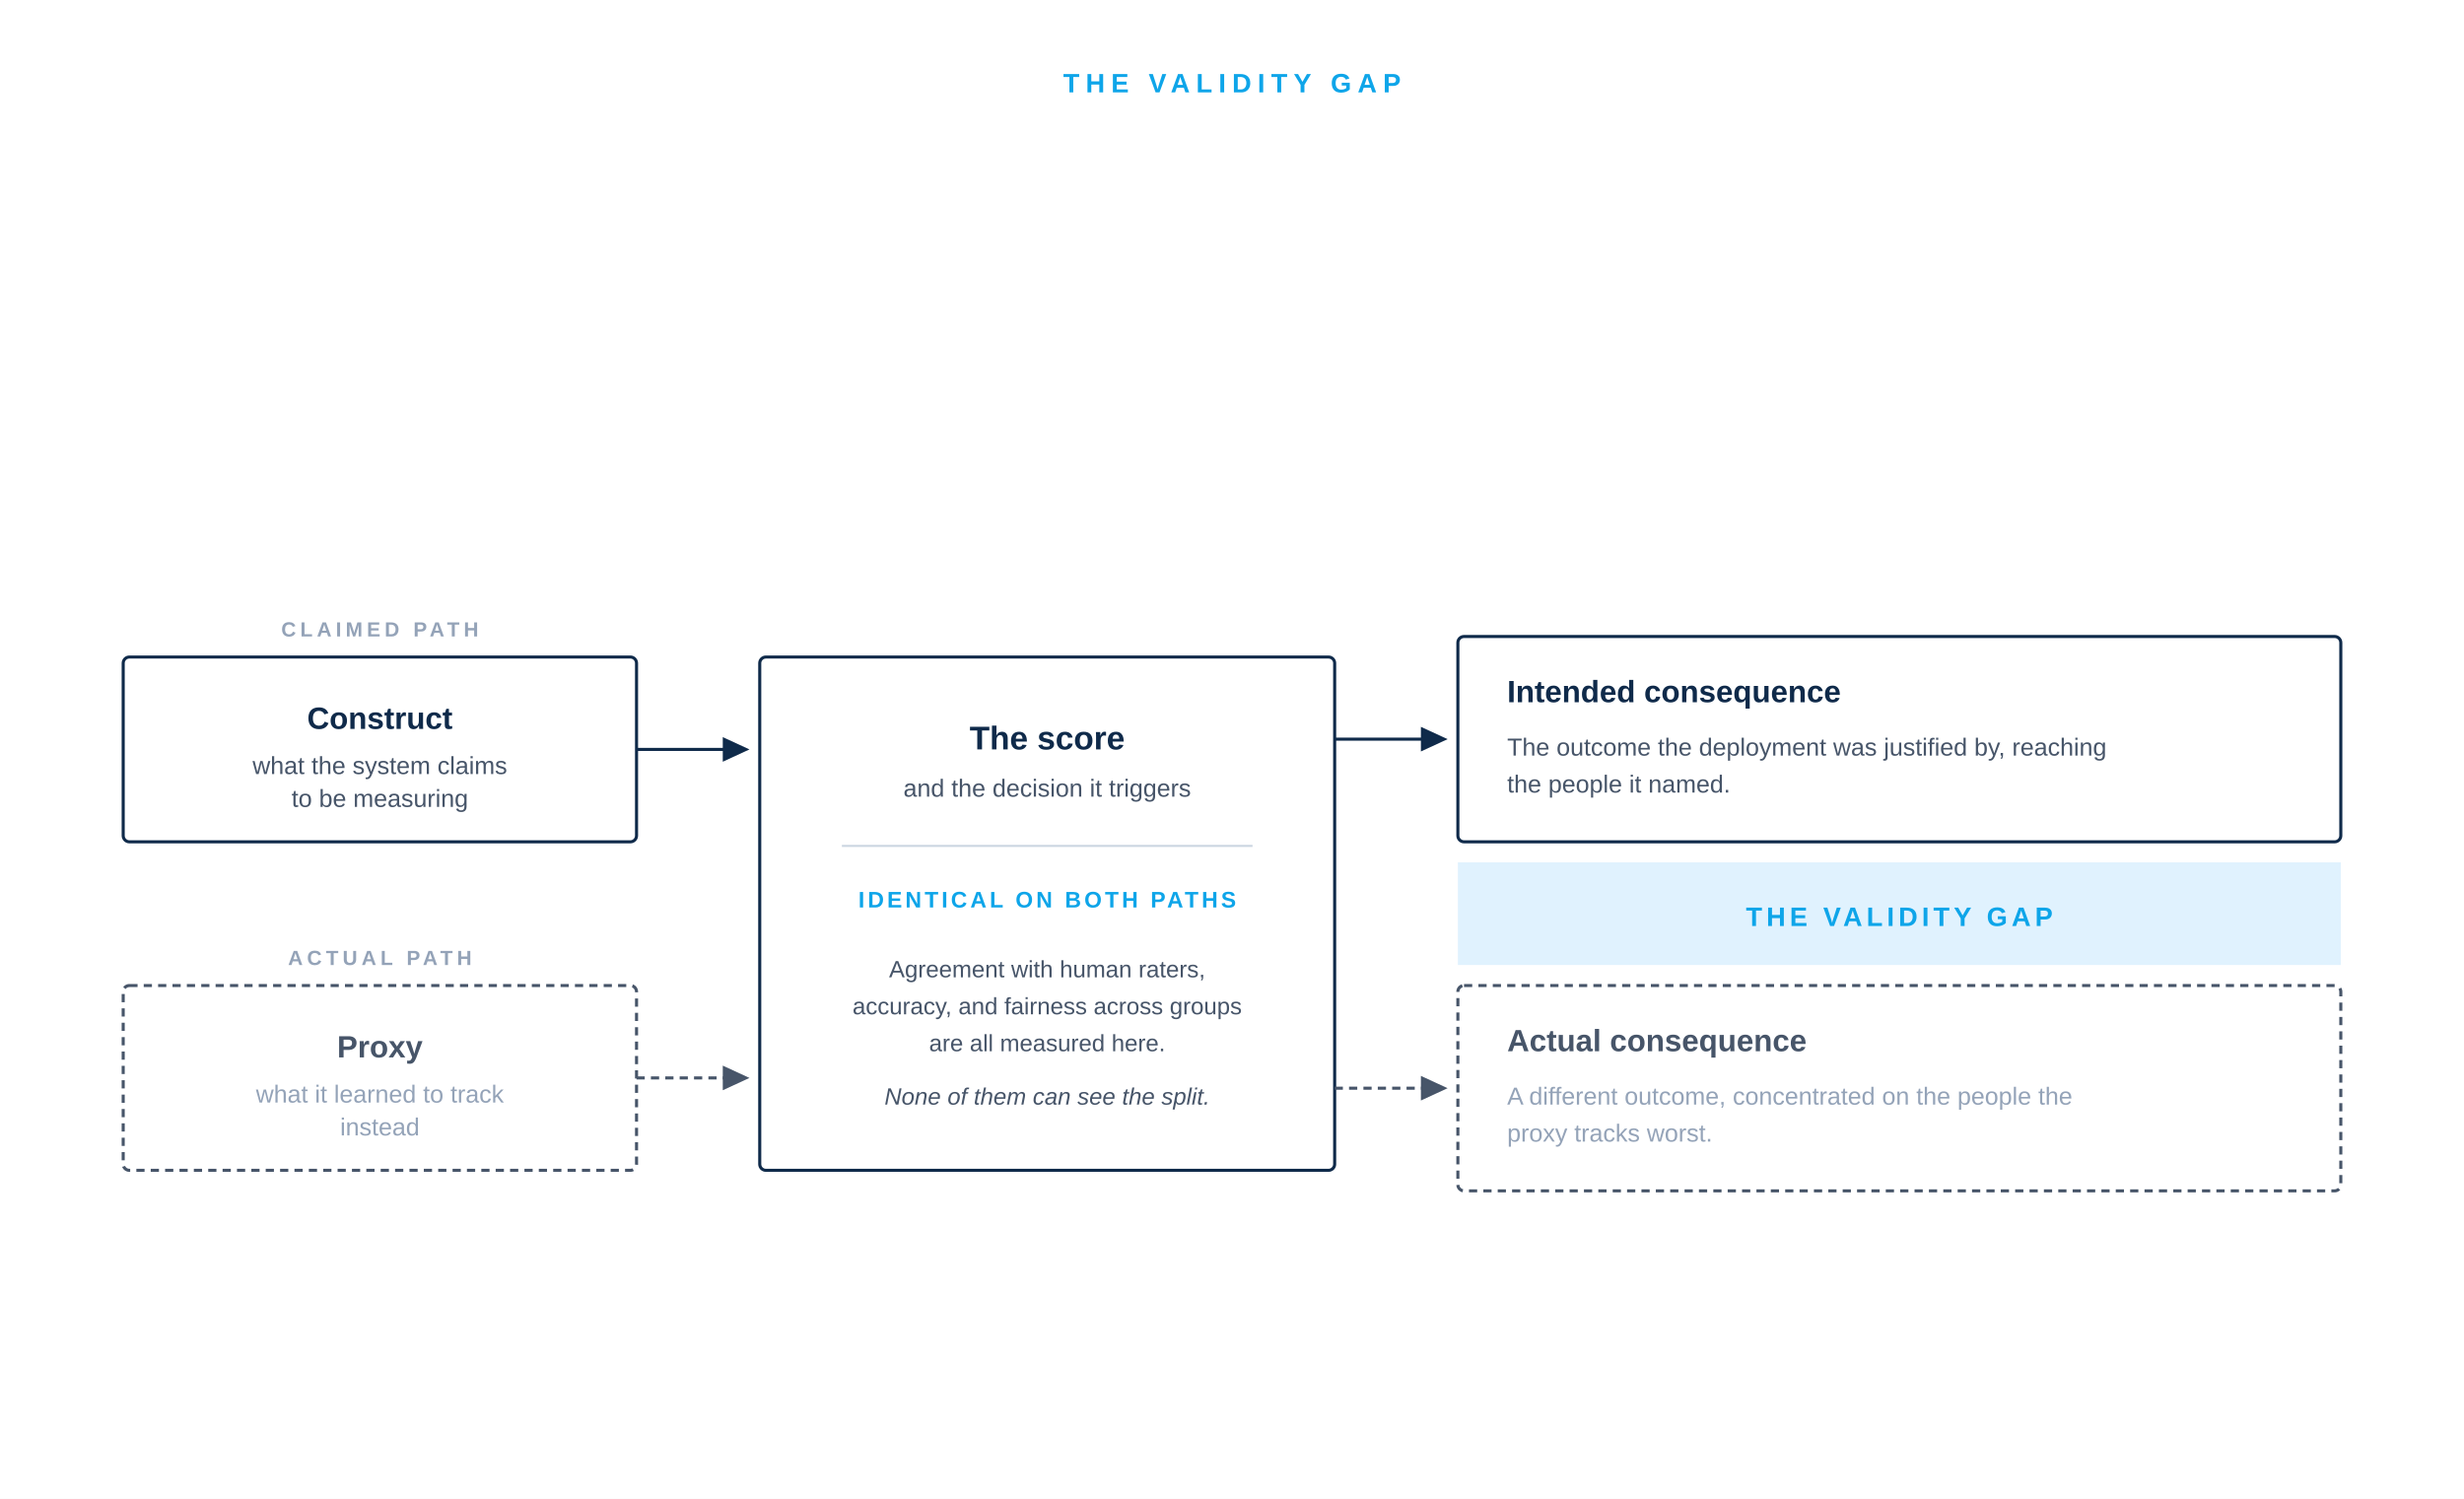
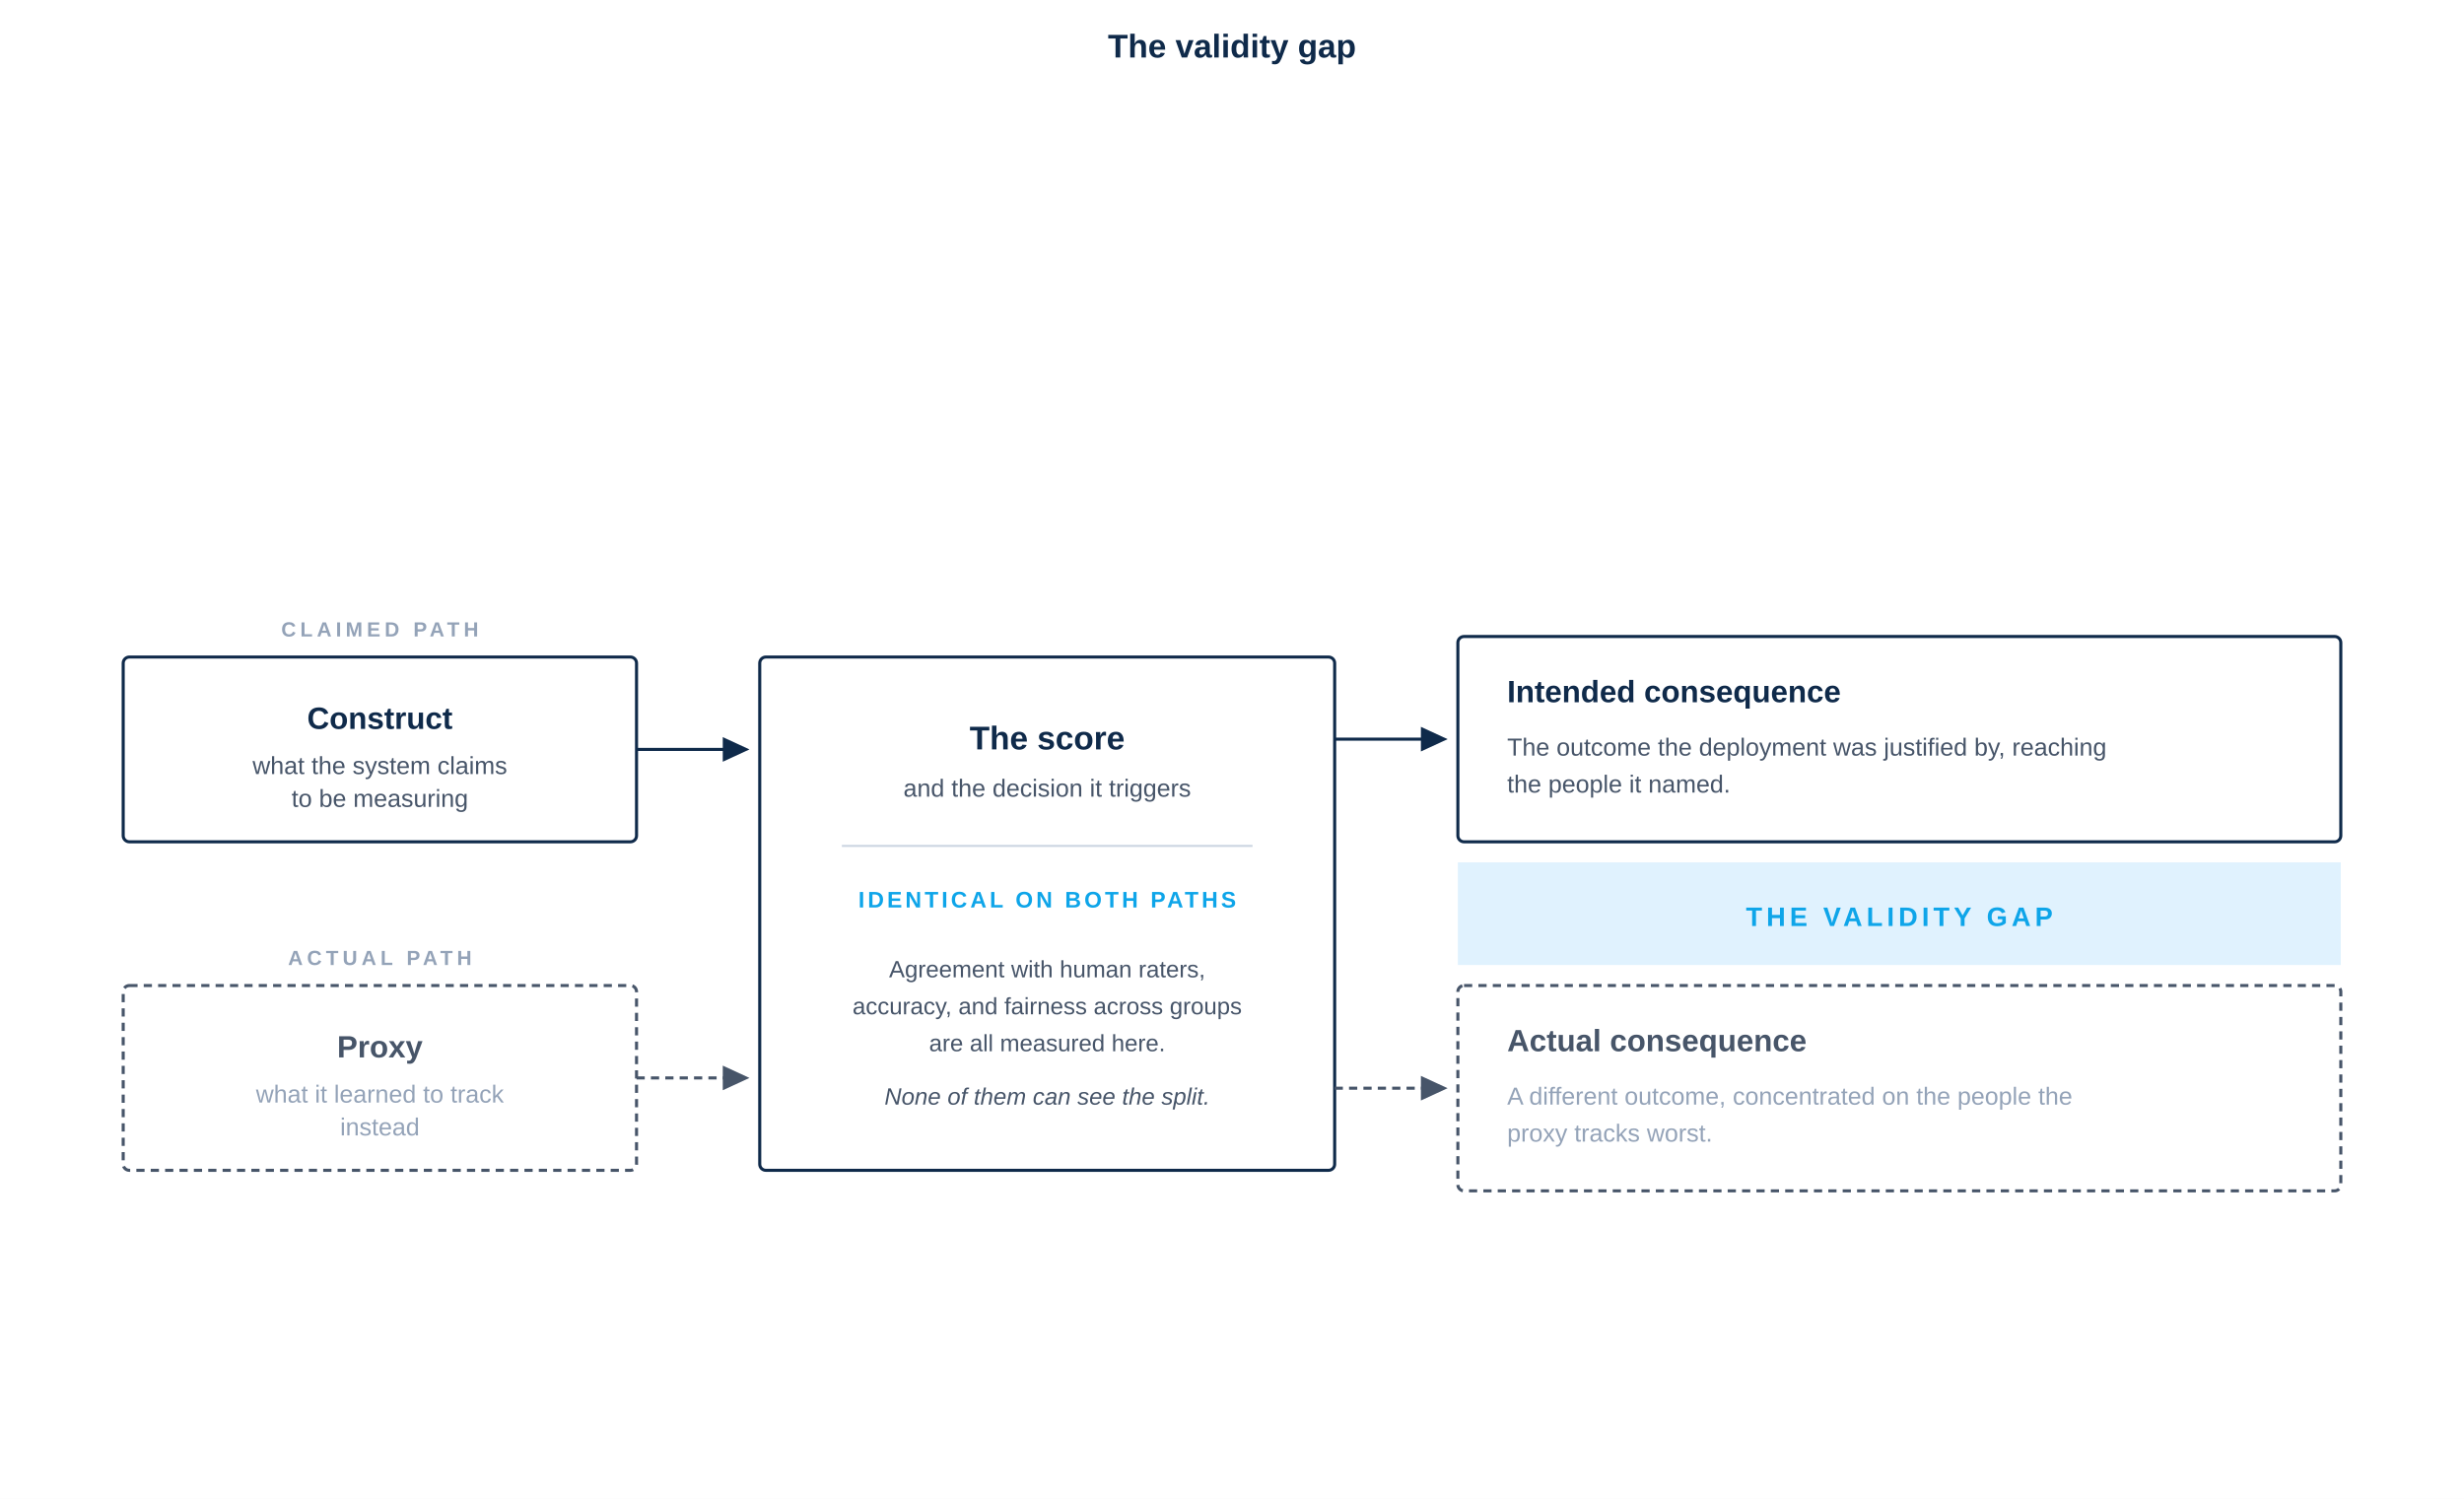
<svg xmlns="http://www.w3.org/2000/svg" viewBox="0 -110 1200 730" role="img">
  <rect x="0" y="-110" width="1200" height="730" fill="#FFFFFF" />
-   <text x="600" y="-65" font-family="-apple-system, BlinkMacSystemFont, 'Helvetica Neue', Arial, sans-serif" font-size="13" font-weight="600" fill="#0EA5E9" letter-spacing="3" text-anchor="middle">THE VALIDITY GAP</text>
+   <text x="600" y="-82" font-family="-apple-system, BlinkMacSystemFont, 'Helvetica Neue', Arial, sans-serif" font-size="16" font-weight="700" fill="#0F2A4A" text-anchor="middle">The validity gap</text>
  <text x="185" y="200" font-family="-apple-system, BlinkMacSystemFont, 'Helvetica Neue', Arial, sans-serif" font-size="10" font-weight="600" letter-spacing="2" fill="#94A3B8" text-anchor="middle">CLAIMED PATH</text>
  <rect x="60" y="210" width="250" height="90" fill="none" stroke="#0F2A4A" stroke-width="1.5" rx="3" />
  <text x="185" y="245" font-family="-apple-system, BlinkMacSystemFont, 'Helvetica Neue', Arial, sans-serif" font-size="15" font-weight="600" fill="#0F2A4A" text-anchor="middle">Construct</text>
  <text x="185" y="267" font-family="-apple-system, BlinkMacSystemFont, 'Helvetica Neue', Arial, sans-serif" font-size="12" fill="#475569" text-anchor="middle">what the system claims</text>
  <text x="185" y="283" font-family="-apple-system, BlinkMacSystemFont, 'Helvetica Neue', Arial, sans-serif" font-size="12" fill="#475569" text-anchor="middle">to be measuring</text>
  <text x="185" y="360" font-family="-apple-system, BlinkMacSystemFont, 'Helvetica Neue', Arial, sans-serif" font-size="10" font-weight="600" letter-spacing="2" fill="#94A3B8" text-anchor="middle">ACTUAL PATH</text>
  <rect x="60" y="370" width="250" height="90" fill="none" stroke="#475569" stroke-width="1.5" stroke-dasharray="4 3" rx="3" />
  <text x="185" y="405" font-family="-apple-system, BlinkMacSystemFont, 'Helvetica Neue', Arial, sans-serif" font-size="15" font-weight="600" fill="#475569" text-anchor="middle">Proxy</text>
  <text x="185" y="427" font-family="-apple-system, BlinkMacSystemFont, 'Helvetica Neue', Arial, sans-serif" font-size="12" fill="#94A3B8" text-anchor="middle">what it learned to track</text>
  <text x="185" y="443" font-family="-apple-system, BlinkMacSystemFont, 'Helvetica Neue', Arial, sans-serif" font-size="12" fill="#94A3B8" text-anchor="middle">instead</text>
  <line x1="310" y1="255" x2="356" y2="255" stroke="#0F2A4A" stroke-width="1.5" />
  <polygon points="352,249 365,255 352,261" fill="#0F2A4A" />
  <line x1="310" y1="415" x2="356" y2="415" stroke="#475569" stroke-width="1.5" stroke-dasharray="4 3" />
  <polygon points="352,409 365,415 352,421" fill="#475569" />
  <rect x="370" y="210" width="280" height="250" fill="none" stroke="#0F2A4A" stroke-width="1.5" rx="3" />
  <text x="510" y="255" font-family="-apple-system, BlinkMacSystemFont, 'Helvetica Neue', Arial, sans-serif" font-size="16" font-weight="600" fill="#0F2A4A" text-anchor="middle">The score</text>
  <text x="510" y="278" font-family="-apple-system, BlinkMacSystemFont, 'Helvetica Neue', Arial, sans-serif" font-size="12" fill="#475569" text-anchor="middle">and the decision it triggers</text>
  <line x1="410" y1="302" x2="610" y2="302" stroke="#CBD5E1" stroke-width="1" />
  <text x="510" y="332" font-family="-apple-system, BlinkMacSystemFont, 'Helvetica Neue', Arial, sans-serif" font-size="11" font-weight="600" letter-spacing="1.5" fill="#0EA5E9" text-anchor="middle">IDENTICAL ON BOTH PATHS</text>
  <text x="510" y="366" font-family="-apple-system, BlinkMacSystemFont, 'Helvetica Neue', Arial, sans-serif" font-size="11.5" fill="#475569" text-anchor="middle">Agreement with human raters,</text>
  <text x="510" y="384" font-family="-apple-system, BlinkMacSystemFont, 'Helvetica Neue', Arial, sans-serif" font-size="11.5" fill="#475569" text-anchor="middle">accuracy, and fairness across groups</text>
  <text x="510" y="402" font-family="-apple-system, BlinkMacSystemFont, 'Helvetica Neue', Arial, sans-serif" font-size="11.5" fill="#475569" text-anchor="middle">are all measured here.</text>
  <text x="510" y="428" font-family="-apple-system, BlinkMacSystemFont, 'Helvetica Neue', Arial, sans-serif" font-size="11.5" font-style="italic" fill="#475569" text-anchor="middle">None of them can see the split.</text>
  <line x1="650" y1="250" x2="696" y2="250" stroke="#0F2A4A" stroke-width="1.5" />
  <polygon points="692,244 705,250 692,256" fill="#0F2A4A" />
  <line x1="650" y1="420" x2="696" y2="420" stroke="#475569" stroke-width="1.5" stroke-dasharray="4 3" />
  <polygon points="692,414 705,420 692,426" fill="#475569" />
  <rect x="710" y="200" width="430" height="100" fill="none" stroke="#0F2A4A" stroke-width="1.5" rx="3" />
  <text x="734" y="232" font-family="-apple-system, BlinkMacSystemFont, 'Helvetica Neue', Arial, sans-serif" font-size="15" font-weight="600" fill="#0F2A4A">Intended consequence</text>
  <text x="734" y="258" font-family="-apple-system, BlinkMacSystemFont, 'Helvetica Neue', Arial, sans-serif" font-size="12" fill="#475569">The outcome the deployment was justified by, reaching</text>
  <text x="734" y="276" font-family="-apple-system, BlinkMacSystemFont, 'Helvetica Neue', Arial, sans-serif" font-size="12" fill="#475569">the people it named.</text>
  <rect x="710" y="310" width="430" height="50" fill="#E0F2FE" />
  <text x="925" y="341" font-family="-apple-system, BlinkMacSystemFont, 'Helvetica Neue', Arial, sans-serif" font-size="13" font-weight="600" letter-spacing="2" fill="#0EA5E9" text-anchor="middle">THE VALIDITY GAP</text>
  <rect x="710" y="370" width="430" height="100" fill="none" stroke="#475569" stroke-width="1.5" stroke-dasharray="4 3" rx="3" />
  <text x="734" y="402" font-family="-apple-system, BlinkMacSystemFont, 'Helvetica Neue', Arial, sans-serif" font-size="15" font-weight="600" fill="#475569">Actual consequence</text>
  <text x="734" y="428" font-family="-apple-system, BlinkMacSystemFont, 'Helvetica Neue', Arial, sans-serif" font-size="12" fill="#94A3B8">A different outcome, concentrated on the people the</text>
  <text x="734" y="446" font-family="-apple-system, BlinkMacSystemFont, 'Helvetica Neue', Arial, sans-serif" font-size="12" fill="#94A3B8">proxy tracks worst.</text>
</svg>
